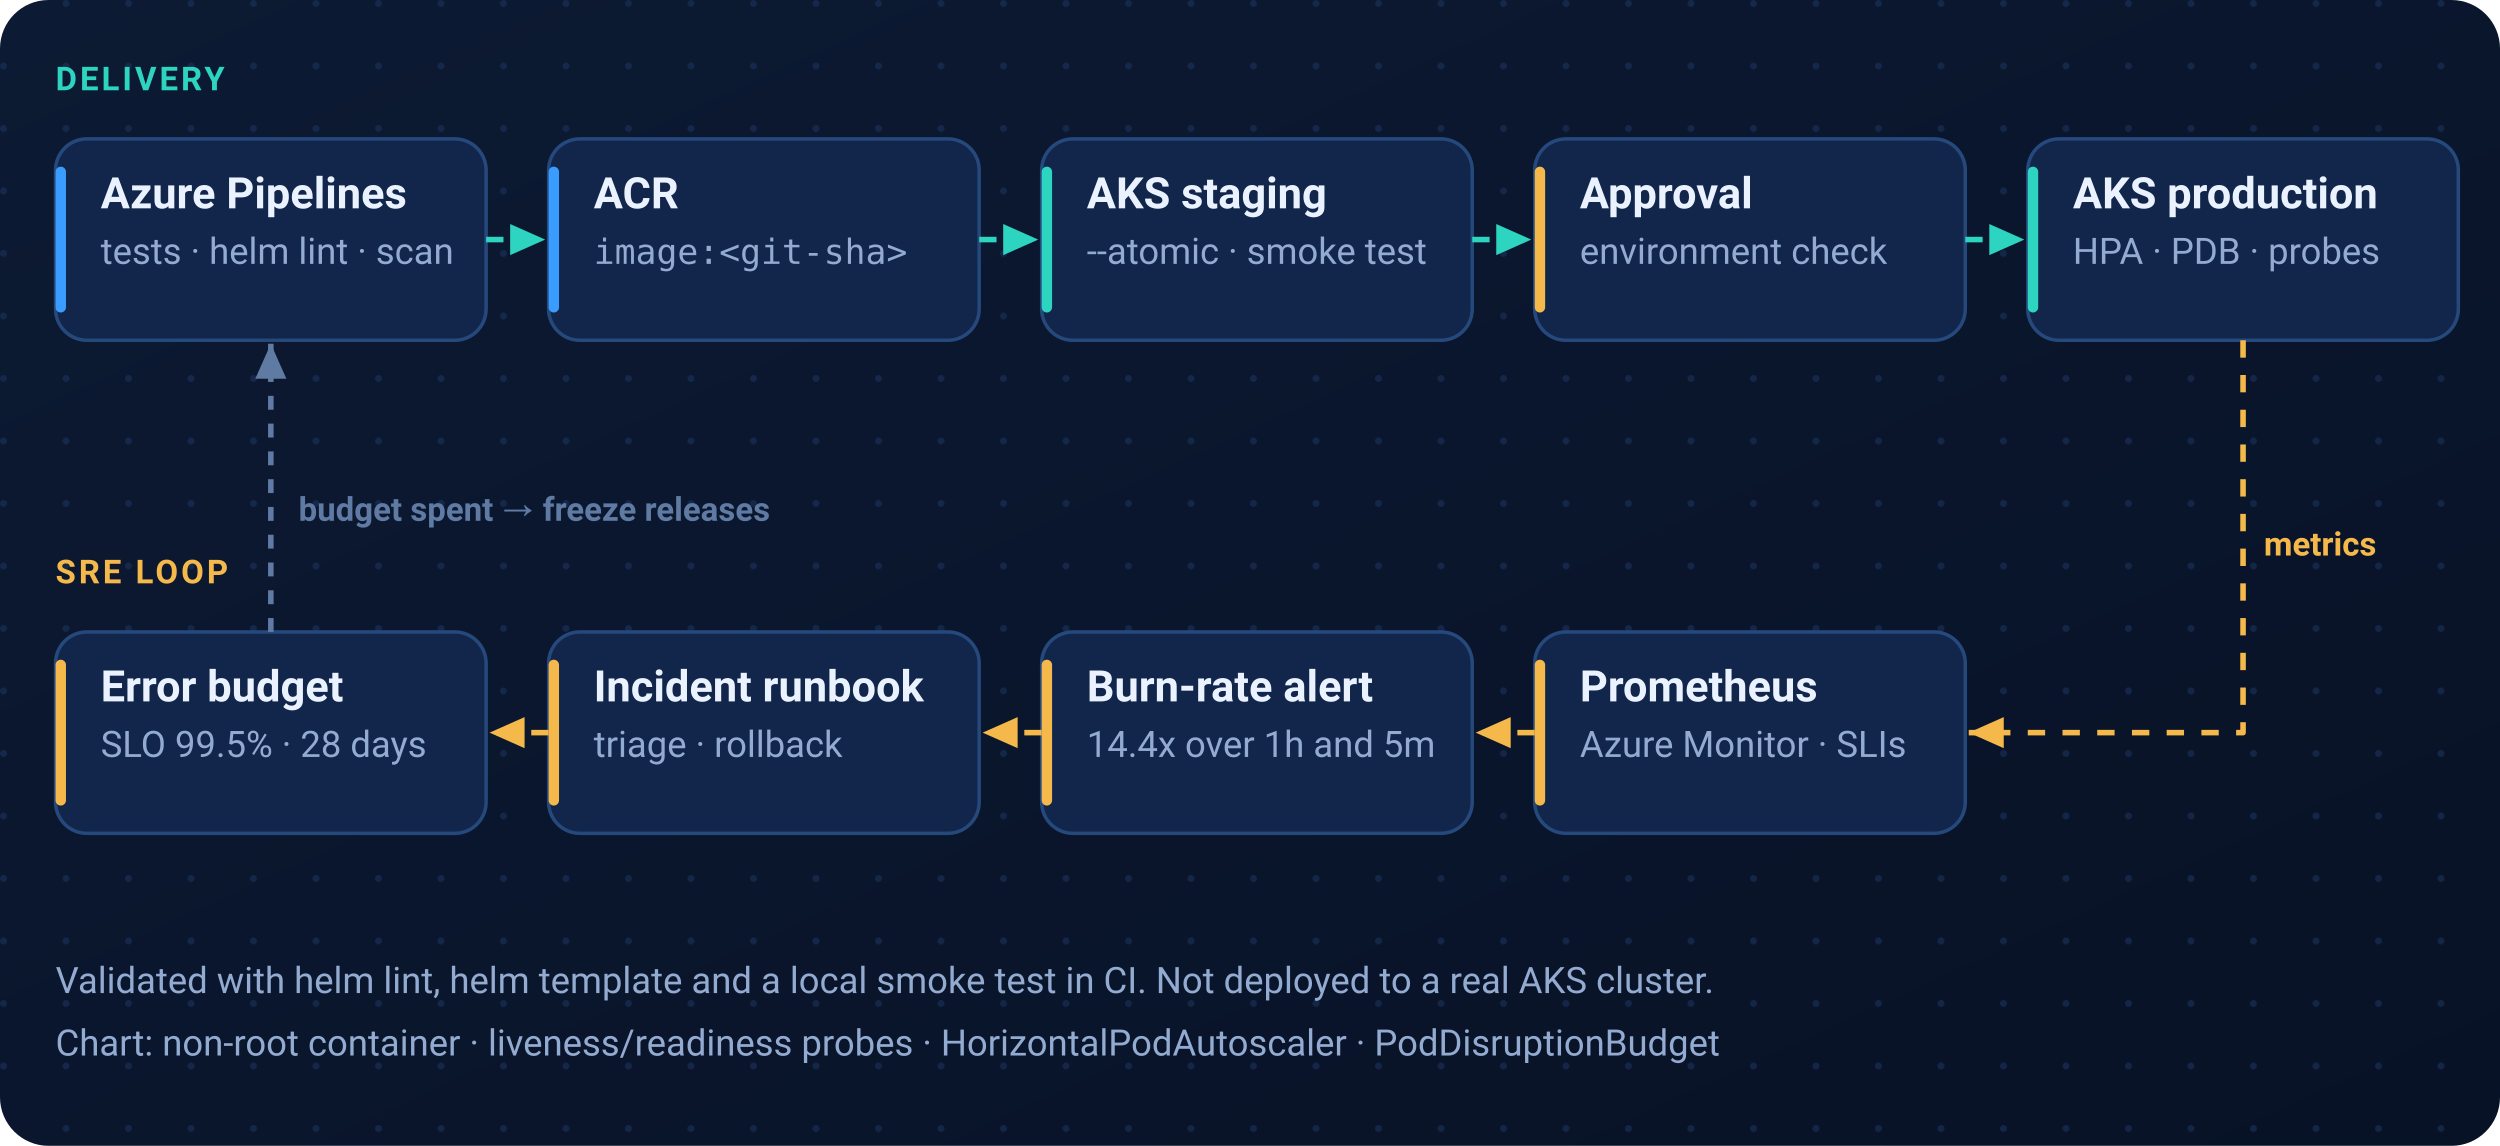
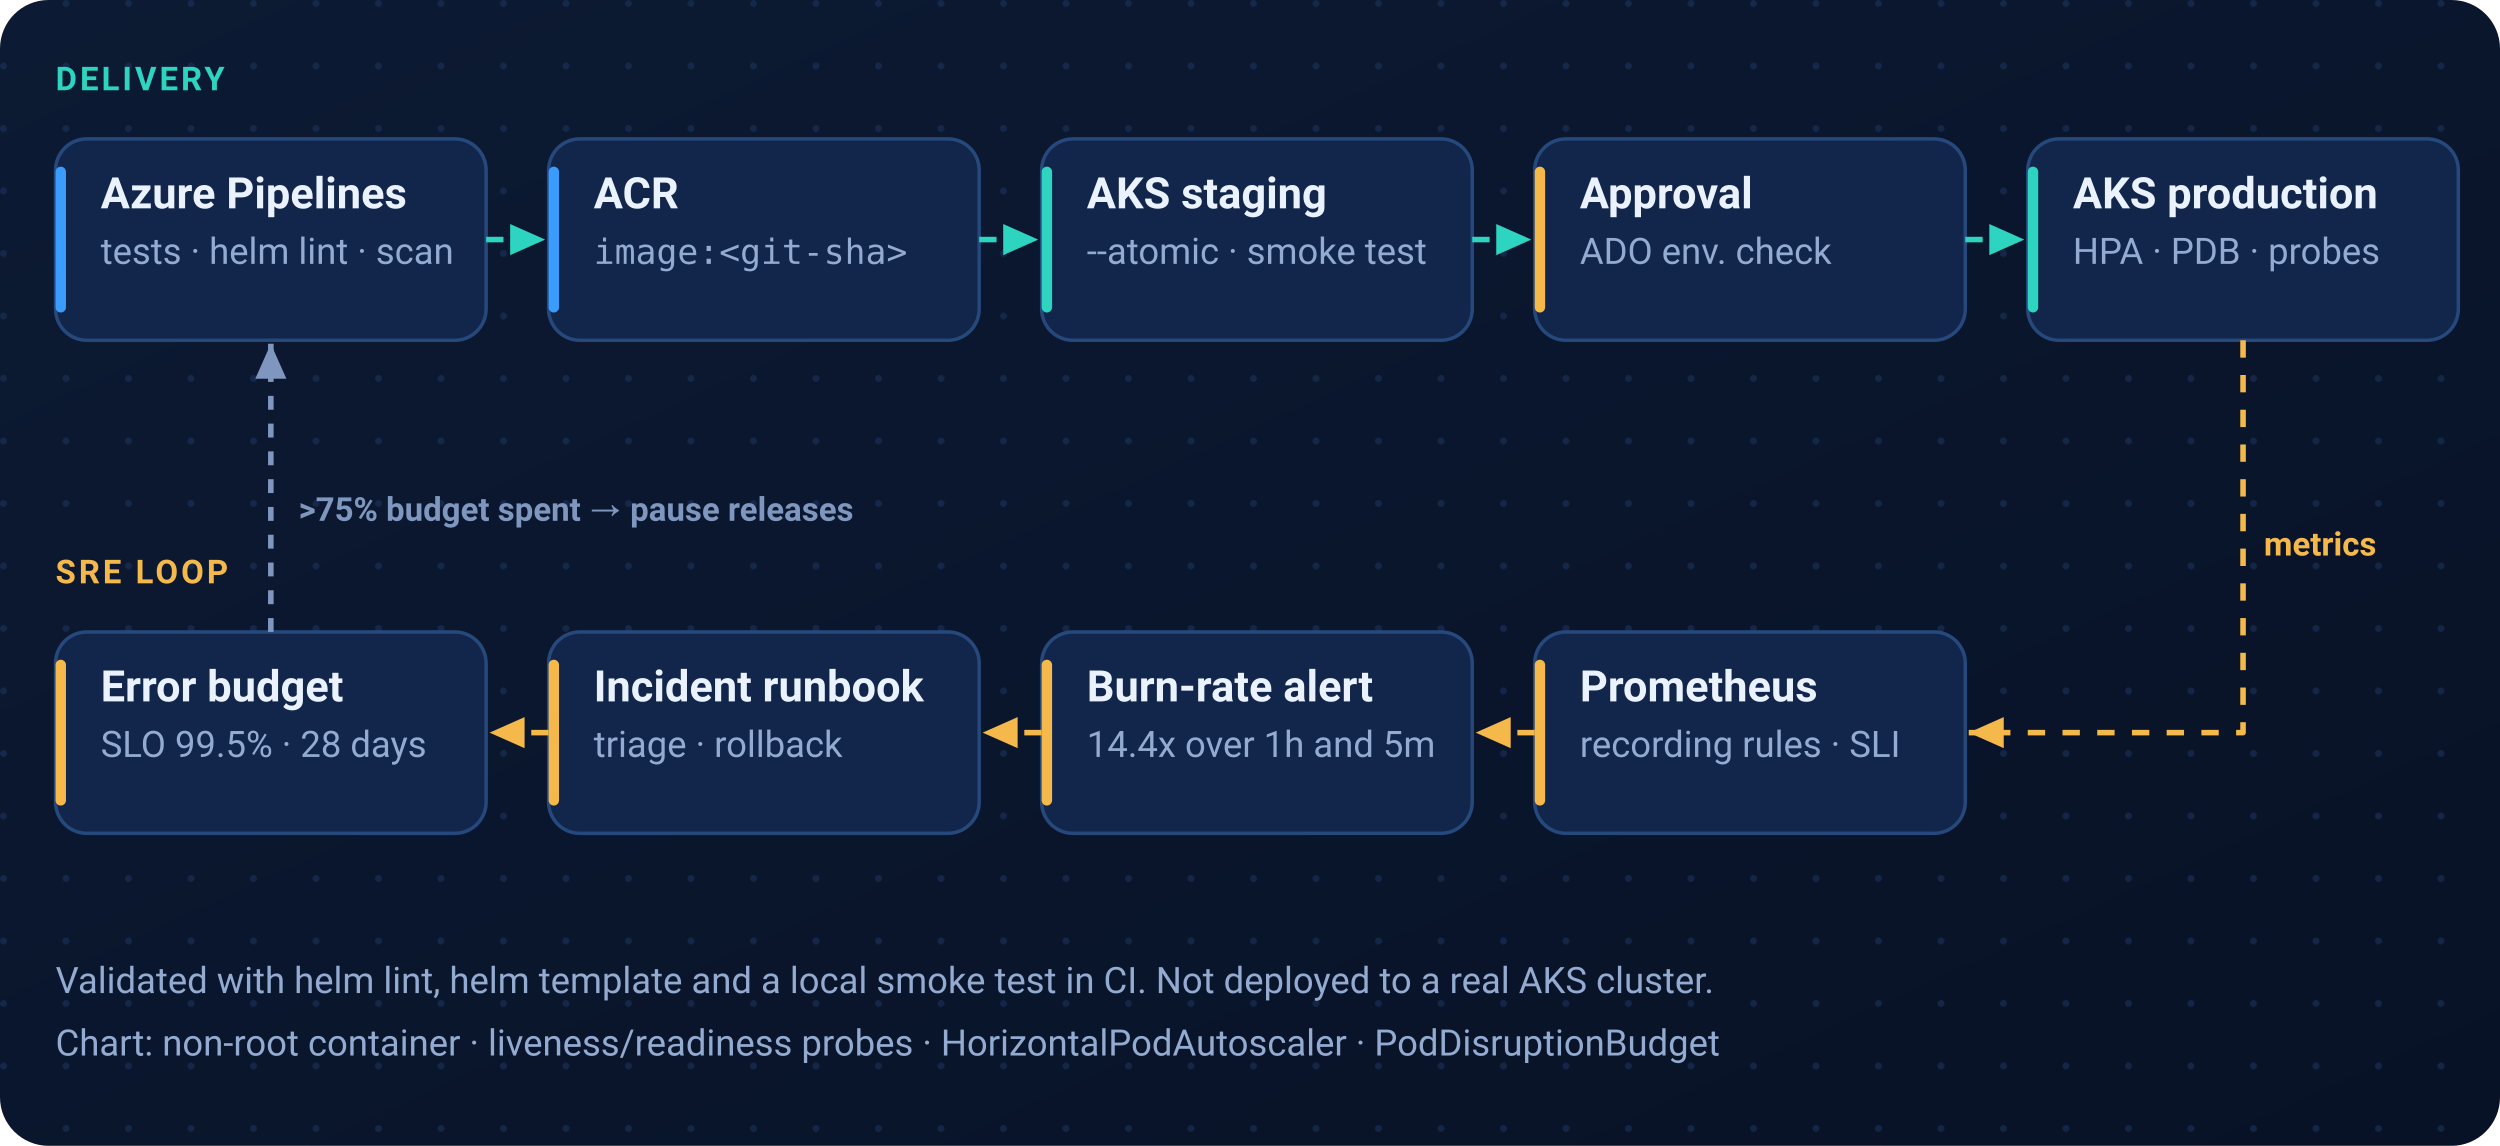
<svg xmlns="http://www.w3.org/2000/svg" viewBox="0 0 720 330" role="img" aria-labelledby="ttl dsc">
  <style>svg{font-family:'Segoe UI',system-ui,-apple-system,Roboto,Helvetica,Arial,sans-serif}.n{fill:#11264a;stroke:#26497d}.ln{fill:none;stroke-width:1.6;stroke-linejoin:round}.t{font-size:12.5px;font-weight:600;fill:#eaf2ff}.s{font-size:10.5px;fill:#93abd0}.m{font:10px ui-monospace,'Cascadia Code',Consolas,Menlo,monospace;fill:#93abd0;white-space:pre}.gl{font-size:9.5px;font-weight:700;letter-spacing:.09em}.lbl{font-size:9.5px;font-weight:600}.flow{stroke-dasharray:5 5;animation:f 1.4s linear infinite}@keyframes f{to{stroke-dashoffset:-20}}@media (prefers-reduced-motion:reduce){.flow{animation:none}}</style>
  <defs>
    <linearGradient id="bg" x1="0" y1="0" x2="1" y2="1">
      <stop offset="0" stop-color="#0c1a33" />
      <stop offset="1" stop-color="#081226" />
    </linearGradient>
    <pattern id="dots" width="18" height="18" patternUnits="userSpaceOnUse">
      <circle cx="1" cy="1" r="1" fill="#1d3560" />
    </pattern>
    <marker id="t" viewBox="0 0 10 10" refX="9" refY="5" markerWidth="7" markerHeight="7" orient="auto-start-reverse">
      <path d="M0,1 L9,5 L0,9 z" fill="#2dd4bf" />
    </marker>
    <marker id="w" viewBox="0 0 10 10" refX="9" refY="5" markerWidth="7" markerHeight="7" orient="auto-start-reverse">
      <path d="M0,1 L9,5 L0,9 z" fill="#f5b84b" />
    </marker>
    <marker id="g" viewBox="0 0 10 10" refX="9" refY="5" markerWidth="7" markerHeight="7" orient="auto-start-reverse">
-       <path d="M0,1 L9,5 L0,9 z" fill="#5f7aa3" />
+       <path d="M0,1 L9,5 L0,9 z" fill="#7f97bf" />
    </marker>
  </defs>
  <rect width="720" height="330" rx="14" fill="url(#bg)" />
  <rect width="720" height="330" rx="14" fill="url(#dots)" opacity=".55" />
  <text x="16" y="26" class="gl" fill="#2dd4bf" text-anchor="start">DELIVERY</text>
  <g>
    <rect x="16" y="40" width="124" height="58" rx="9" class="n" />
    <rect x="16" y="48" width="3" height="42" rx="1.5" fill="#3b9cff" />
    <text x="29" y="60" class="t">Azure Pipelines</text>
    <text x="29" y="76" class="s">tests · helm lint · scan</text>
  </g>
  <g>
    <rect x="158" y="40" width="124" height="58" rx="9" class="n" />
    <rect x="158" y="48" width="3" height="42" rx="1.5" fill="#3b9cff" />
    <text x="171" y="60" class="t">ACR</text>
    <text x="171" y="76" class="m">image:&lt;git-sha&gt;</text>
  </g>
  <g>
    <rect x="300" y="40" width="124" height="58" rx="9" class="n" />
    <rect x="300" y="48" width="3" height="42" rx="1.5" fill="#2dd4bf" />
    <text x="313" y="60" class="t">AKS staging</text>
    <text x="313" y="76" class="s">--atomic · smoke test</text>
  </g>
  <g>
    <rect x="442" y="40" width="124" height="58" rx="9" class="n" />
    <rect x="442" y="48" width="3" height="42" rx="1.5" fill="#f5b84b" />
    <text x="455" y="60" class="t">Approval</text>
-     <text x="455" y="76" class="s">environment check</text>
+     <text x="455" y="76" class="s">ADO env. check</text>
  </g>
  <g>
    <rect x="584" y="40" width="124" height="58" rx="9" class="n" />
    <rect x="584" y="48" width="3" height="42" rx="1.5" fill="#2dd4bf" />
    <text x="597" y="60" class="t">AKS production</text>
    <text x="597" y="76" class="s">HPA · PDB · probes</text>
  </g>
  <path d="M140,69 L157,69" stroke="#2dd4bf" class="ln flow" marker-end="url(#t)" />
  <path d="M282,69 L299,69" stroke="#2dd4bf" class="ln flow" marker-end="url(#t)" />
  <path d="M424,69 L441,69" stroke="#2dd4bf" class="ln flow" marker-end="url(#t)" />
  <path d="M566,69 L583,69" stroke="#2dd4bf" class="ln flow" marker-end="url(#t)" />
  <text x="16" y="168" class="gl" fill="#f5b84b" text-anchor="start">SRE LOOP</text>
  <g>
    <rect x="442" y="182" width="124" height="58" rx="9" class="n" />
    <rect x="442" y="190" width="3" height="42" rx="1.5" fill="#f5b84b" />
    <text x="455" y="202" class="t">Prometheus</text>
-     <text x="455" y="218" class="s">Azure Monitor · SLIs</text>
+     <text x="455" y="218" class="s">recording rules · SLI</text>
  </g>
  <g>
    <rect x="300" y="182" width="124" height="58" rx="9" class="n" />
    <rect x="300" y="190" width="3" height="42" rx="1.5" fill="#f5b84b" />
    <text x="313" y="202" class="t">Burn-rate alert</text>
    <text x="313" y="218" class="s">14.4x over 1h and 5m</text>
  </g>
  <g>
    <rect x="158" y="182" width="124" height="58" rx="9" class="n" />
    <rect x="158" y="190" width="3" height="42" rx="1.5" fill="#f5b84b" />
    <text x="171" y="202" class="t">Incident runbook</text>
    <text x="171" y="218" class="s">triage · rollback</text>
  </g>
  <g>
    <rect x="16" y="182" width="124" height="58" rx="9" class="n" />
    <rect x="16" y="190" width="3" height="42" rx="1.5" fill="#f5b84b" />
    <text x="29" y="202" class="t">Error budget</text>
    <text x="29" y="218" class="s">SLO 99.5% · 28 days</text>
  </g>
  <path d="M646,98 L646,211 L567,211" stroke="#f5b84b" class="ln flow" marker-end="url(#w)" />
  <text x="652" y="160" class="lbl" fill="#f5b84b">metrics</text>
  <path d="M442,211 L425,211" stroke="#f5b84b" class="ln flow" marker-end="url(#w)" />
  <path d="M300,211 L283,211" stroke="#f5b84b" class="ln flow" marker-end="url(#w)" />
  <path d="M158,211 L141,211" stroke="#f5b84b" class="ln flow" marker-end="url(#w)" />
-   <path d="M78,182 L78,99" stroke="#5f7aa3" class="ln" stroke-dasharray="4 4" marker-end="url(#g)" />
-   <text x="86" y="150" class="lbl" fill="#5f7aa3">budget spent → freeze releases</text>
+   <path d="M78,182 L78,99" stroke="#7f97bf" class="ln" stroke-dasharray="4 4" marker-end="url(#g)" />
+   <text x="86" y="150" class="lbl" fill="#7f97bf">&gt;75% budget spent → pause releases</text>
  <text x="16" y="286" class="s" text-anchor="start">Validated with helm lint, helm template and a local smoke test in CI. Not deployed to a real AKS cluster.</text>
  <text x="16" y="304" class="s" text-anchor="start">Chart: non-root container · liveness/readiness probes · HorizontalPodAutoscaler · PodDisruptionBudget</text>
</svg>
